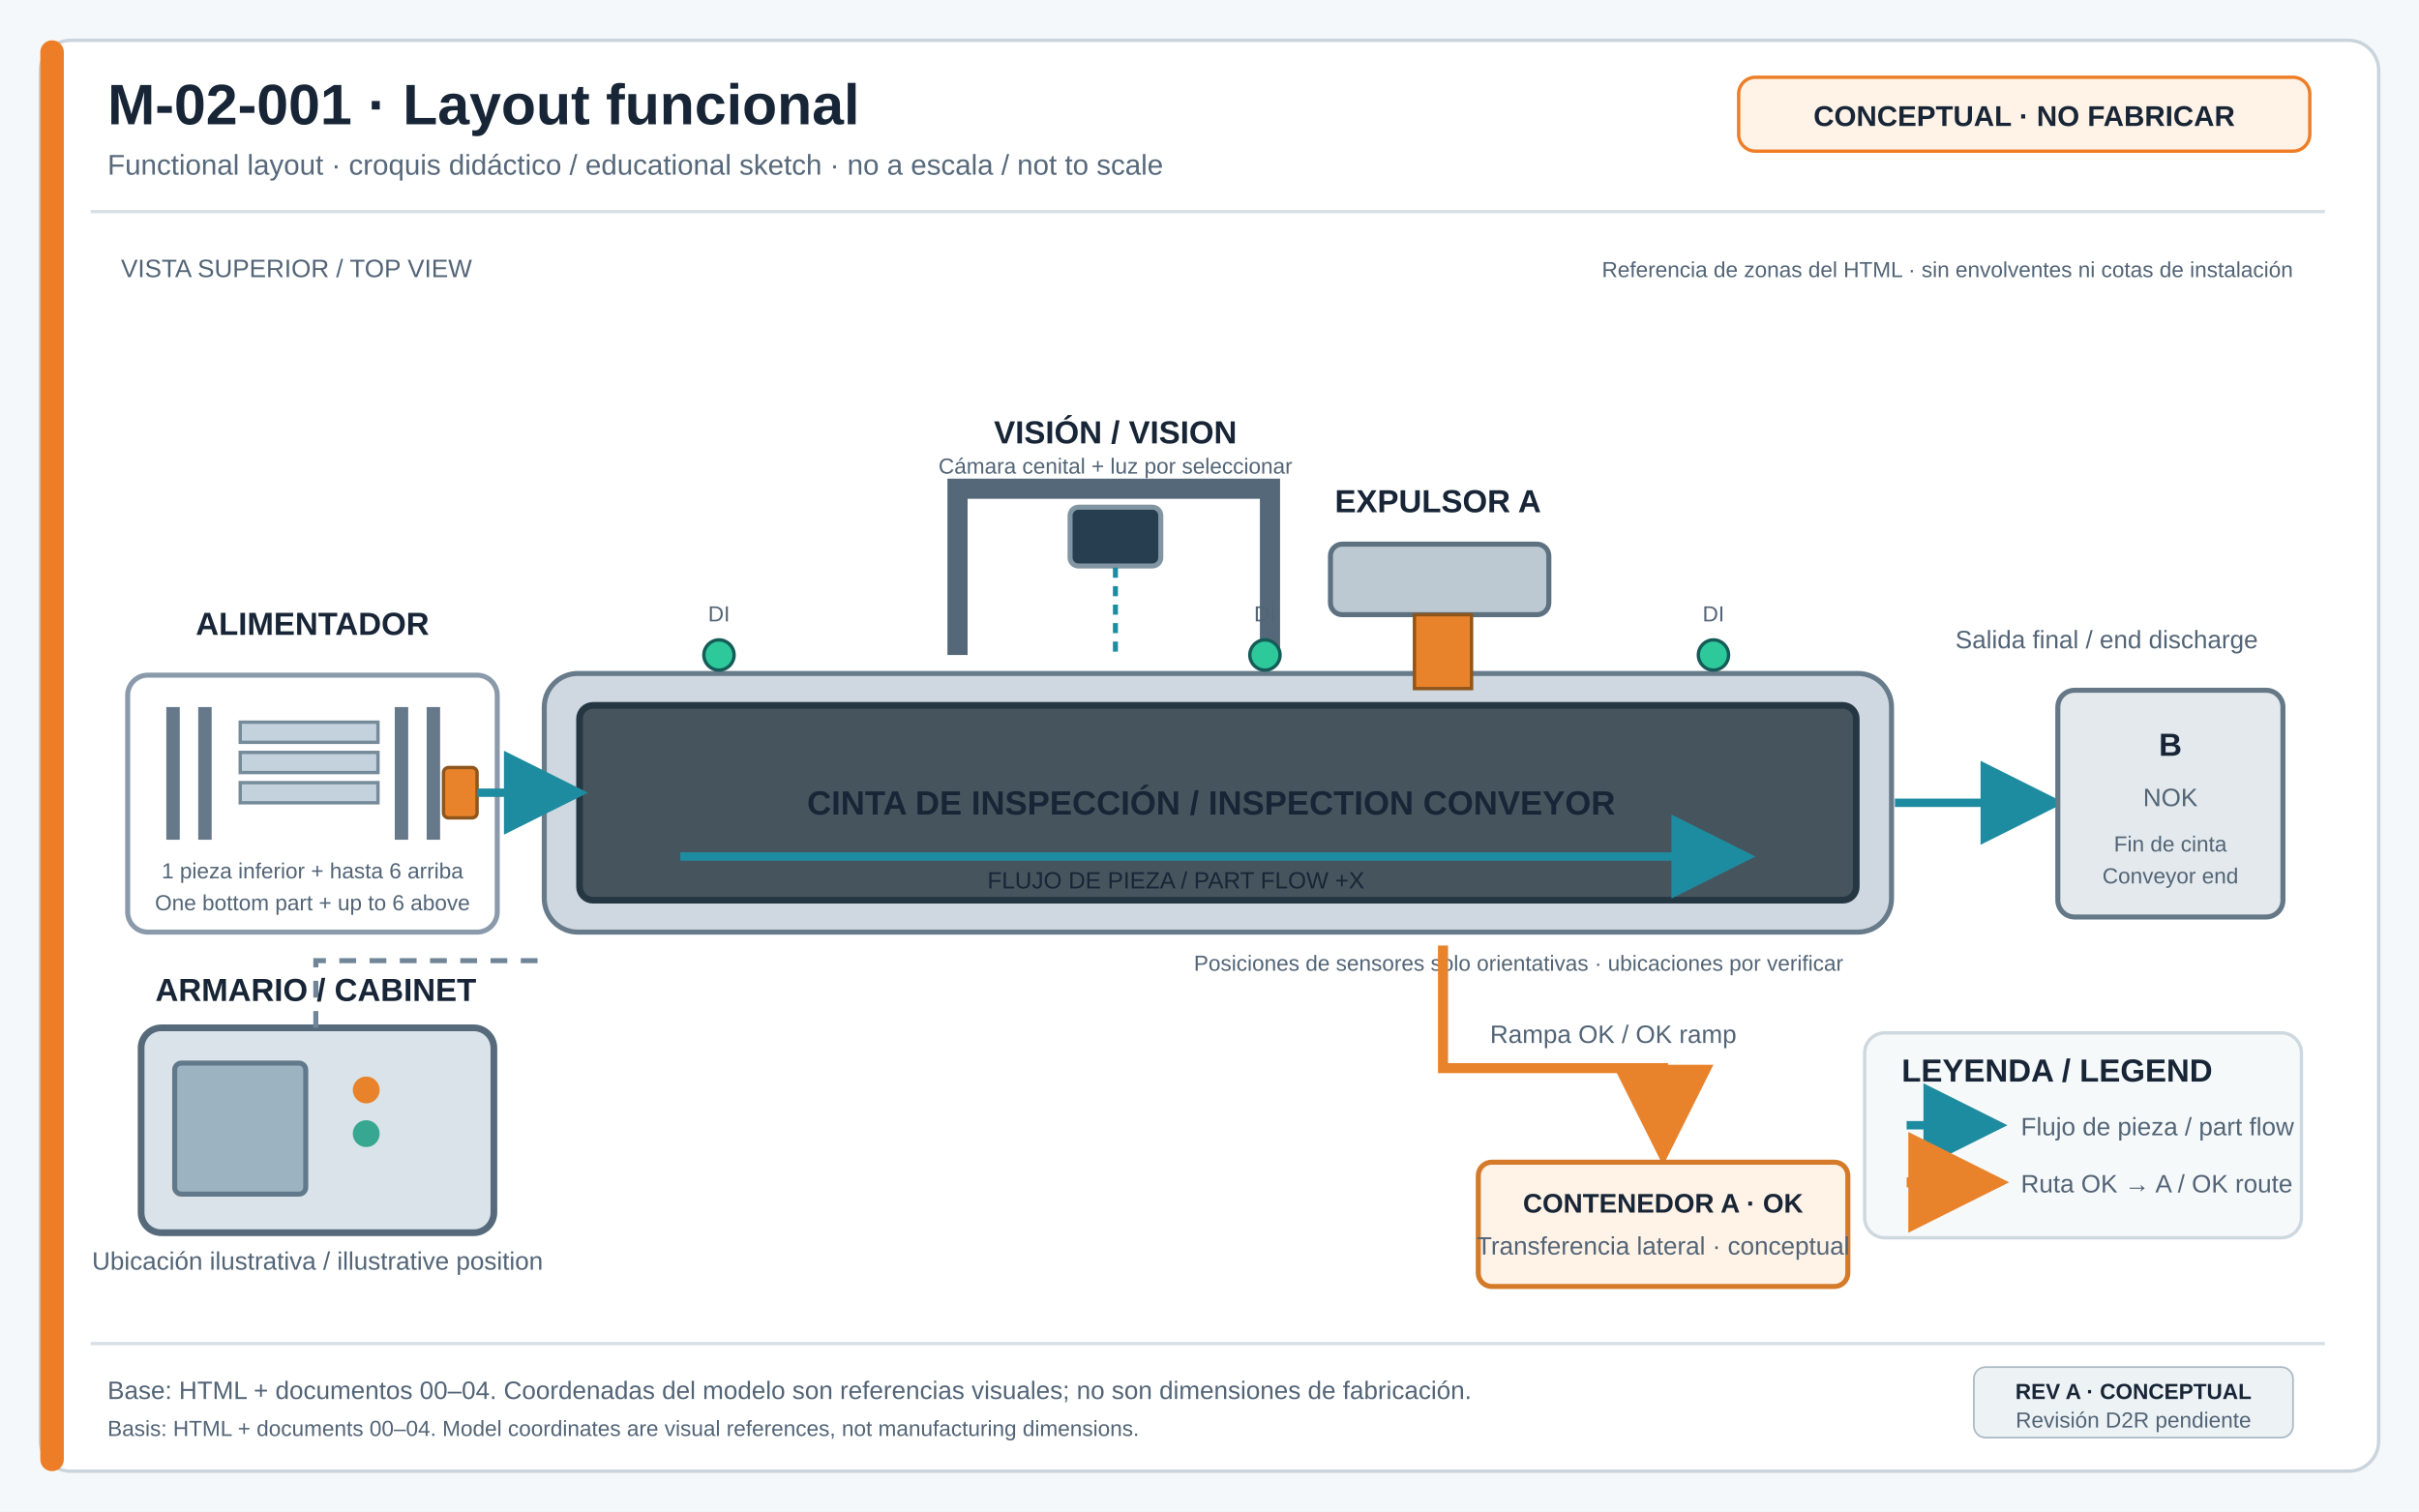
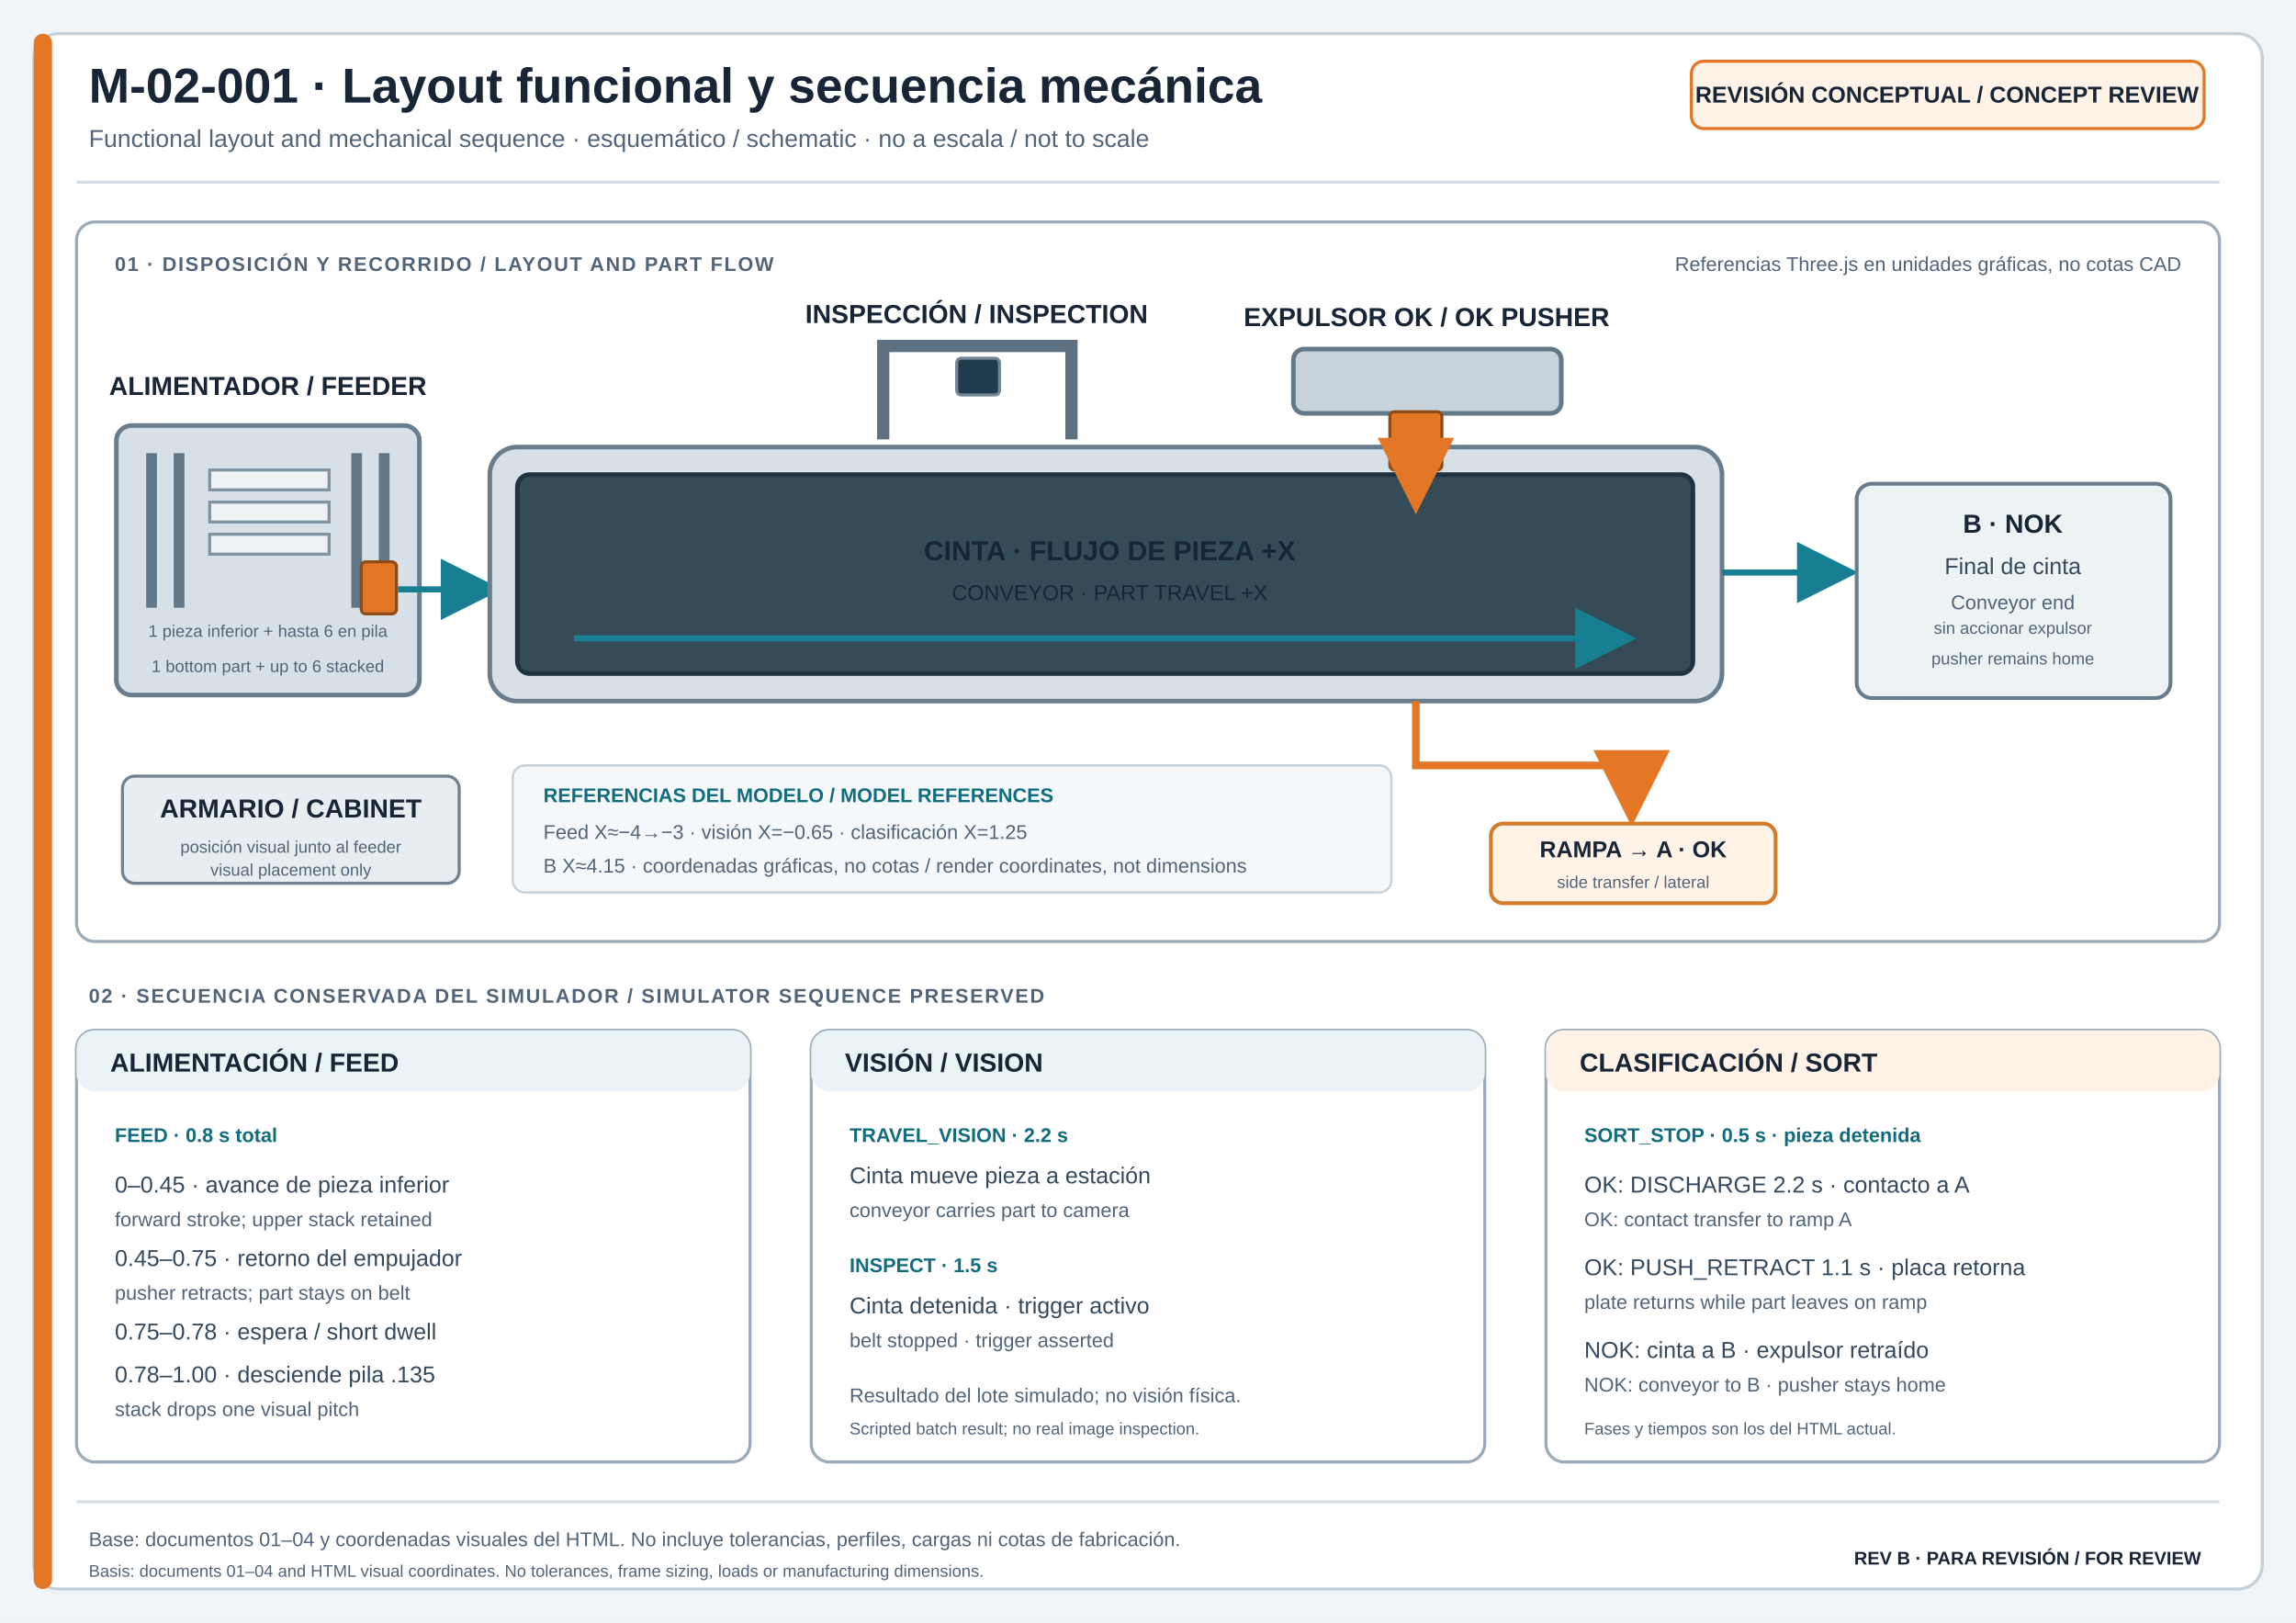
- <svg xmlns="http://www.w3.org/2000/svg" width="1440" height="900" viewBox="0 0 1440 900" role="img" aria-labelledby="title desc" style="display:block;width:100%;height:auto">
+ <svg xmlns="http://www.w3.org/2000/svg" width="1500" height="1060" viewBox="0 0 1500 1060" role="img" aria-labelledby="title desc" style="display:block;width:100%;height:auto">
  <defs>
-     <marker id="arrow" markerWidth="12" markerHeight="12" refX="10" refY="6" orient="auto">
-       <path d="M1 1 L11 6 L1 11 Z" fill="#1e8ca0" />
+     <marker id="arr" markerWidth="12" markerHeight="12" refX="10" refY="6" orient="auto">
+       <path d="M1 1L11 6L1 11Z" fill="#187f92" />
    </marker>
-     <marker id="arrowOrange" markerWidth="12" markerHeight="12" refX="10" refY="6" orient="auto">
-       <path d="M1 1 L11 6 L1 11 Z" fill="#e9832b" />
+     <marker id="arrO" markerWidth="12" markerHeight="12" refX="10" refY="6" orient="auto">
+       <path d="M1 1L11 6L1 11Z" fill="#e47725" />
    </marker>
    <style>
-     text{font-family:Arial,Helvetica,sans-serif;fill:#172536}.title{font-size:34px;font-weight:700}.subtitle{font-size:17px;fill:#56687a}.label{font-size:19px;font-weight:700}.small{font-size:15px;fill:#526476}.tiny{font-size:13px;fill:#526476}.tag{font-size:14px;font-weight:700;fill:#1e7180}.outline{fill:#fff;stroke:#8b9aaa;stroke-width:3}.machine{fill:#cfd8e0;stroke:#687b8b;stroke-width:3}.belt{fill:#46545d;stroke:#263744;stroke-width:4}.route{fill:none;stroke:#1e8ca0;stroke-width:5;marker-end:url(#arrow)}.routeA{fill:none;stroke:#e9832b;stroke-width:6;marker-end:url(#arrowOrange)}.dash{fill:none;stroke:#718598;stroke-width:3;stroke-dasharray:10 8}
+     text{font-family:Arial,Helvetica,sans-serif;fill:#172536}.h1{font-size:32px;font-weight:700}.sub{font-size:16px;fill:#526578}.kicker{font-size:13px;font-weight:700;letter-spacing:1px;fill:#526578}.station{font-size:17px;font-weight:700}.body{font-size:15px;fill:#34495c}.small{font-size:13px;fill:#526578}.tiny{font-size:11px;fill:#526578}.tag{font-size:13px;font-weight:700;fill:#126c7f}.panel{fill:#fff;stroke:#9babb8;stroke-width:2}.subpanel{fill:#f5f8fa;stroke:#c7d1d9;stroke-width:1.5}.machine{fill:#d7e0e6;stroke:#697d8d;stroke-width:3}.belt{fill:#364b58;stroke:#1f3440;stroke-width:3}.signal{fill:none;stroke:#187f92;stroke-width:4;marker-end:url(#arr)}.okpath{fill:none;stroke:#e47725;stroke-width:5;marker-end:url(#arrO)}.leader{fill:none;stroke:#8496a4;stroke-width:2;stroke-dasharray:7 5}
  </style>
  </defs>
-   <rect width="1440" height="900" fill="#f5f8fa" />
-   <rect x="24" y="24" width="1392" height="852" rx="18" fill="#fff" stroke="#cad4dc" stroke-width="2" />
-   <rect x="24" y="24" width="14" height="852" rx="7" fill="#ed7e27" />
-   <text x="64" y="74" class="title">M-02-001 · Layout funcional</text>
-   <text x="64" y="104" class="subtitle">Functional layout · croquis didáctico / educational sketch · no a escala / not to scale</text>
-   <rect x="1035" y="46" width="340" height="44" rx="10" fill="#fff2e6" stroke="#ed7e27" stroke-width="2" />
-   <text x="1205" y="75" text-anchor="middle" font-size="17" font-weight="700" fill="#9c4b0b">CONCEPTUAL · NO FABRICAR</text>
-   <line x1="54" y1="126" x2="1384" y2="126" stroke="#d8e0e6" stroke-width="2" />
-   <text x="72" y="165" class="small">VISTA SUPERIOR / TOP VIEW</text>
-   <text x="1365" y="165" text-anchor="end" class="tiny">Referencia de zonas del HTML · sin envolventes ni cotas de instalación</text>
-   <rect x="324" y="401" width="802" height="154" rx="20" class="machine" />
-   <rect x="345" y="420" width="760" height="116" rx="8" class="belt" />
-   <text x="721" y="485" text-anchor="middle" font-size="20" fill="#fff" font-weight="700">CINTA DE INSPECCIÓN / INSPECTION CONVEYOR</text>
-   <path d="M405 510 H1040" class="route" />
-   <text x="700" y="529" text-anchor="middle" font-size="14" fill="#d7e9ec">FLUJO DE PIEZA / PART FLOW  +X</text>
-   <rect x="76" y="402" width="220" height="153" rx="12" class="outline" />
-   <path d="M103 421 V500 M122 421 V500 M239 421 V500 M258 421 V500" stroke="#65798a" stroke-width="8" />
-   <g fill="#c3d2dd" stroke="#758b9a" stroke-width="2">
-     <rect x="143" y="430" width="82" height="12" />
-     <rect x="143" y="448" width="82" height="12" />
-     <rect x="143" y="466" width="82" height="12" />
+   <rect width="1500" height="1060" fill="#f1f5f7" />
+   <rect x="22" y="22" width="1456" height="1016" rx="16" fill="#fff" stroke="#c5d0d8" stroke-width="2" />
+   <rect x="22" y="22" width="12" height="1016" rx="6" fill="#e47725" />
+   <text x="58" y="67" class="h1">M-02-001 · Layout funcional y secuencia mecánica</text>
+   <text x="58" y="96" class="sub">Functional layout and mechanical sequence · esquemático / schematic · no a escala / not to scale</text>
+   <rect x="1105" y="40" width="335" height="44" rx="8" fill="#fff2e6" stroke="#e47725" stroke-width="2" />
+   <text x="1272" y="67" text-anchor="middle" font-size="15" font-weight="700" fill="#8c4916">REVISIÓN CONCEPTUAL / CONCEPT REVIEW</text>
+   <line x1="50" y1="119" x2="1450" y2="119" stroke="#d4dde3" stroke-width="2" />
+   <rect x="50" y="145" width="1400" height="470" rx="12" class="panel" />
+   <text x="75" y="177" class="kicker">01 · DISPOSICIÓN Y RECORRIDO / LAYOUT AND PART FLOW</text>
+   <text x="1425" y="177" text-anchor="end" class="small">Referencias Three.js en unidades gráficas, no cotas CAD</text>
+   <text x="175" y="258" text-anchor="middle" class="station">ALIMENTADOR / FEEDER</text>
+   <rect x="76" y="278" width="198" height="176" rx="10" class="machine" />
+   <path d="M99 296V397 M117 296V397 M233 296V397 M251 296V397" stroke="#627787" stroke-width="7" />
+   <g fill="#eef2f4" stroke="#8194a1" stroke-width="2">
+     <rect x="137" y="307" width="78" height="13" />
+     <rect x="137" y="328" width="78" height="13" />
+     <rect x="137" y="349" width="78" height="13" />
  </g>
-   <rect x="264" y="457" width="20" height="30" rx="3" fill="#e9832b" stroke="#8e551d" stroke-width="2" />
-   <path d="M284 472 H345" class="route" />
-   <text x="186" y="378" text-anchor="middle" class="label">ALIMENTADOR</text>
-   <text x="186" y="523" text-anchor="middle" class="tiny">1 pieza inferior + hasta 6 arriba</text>
-   <text x="186" y="542" text-anchor="middle" class="tiny">One bottom part + up to 6 above</text>
-   <rect x="84" y="612" width="210" height="122" rx="12" fill="#dae3e9" stroke="#566a7b" stroke-width="4" />
-   <rect x="104" y="633" width="78" height="78" rx="4" fill="#9cb4c2" stroke="#61798a" stroke-width="3" />
-   <circle cx="218" cy="649" r="8" fill="#e9832b" />
-   <circle cx="218" cy="675" r="8" fill="#37a791" />
-   <text x="188" y="596" text-anchor="middle" class="label">ARMARIO / CABINET</text>
-   <text x="189" y="756" text-anchor="middle" class="small">Ubicación ilustrativa / illustrative position</text>
-   <path d="M188 612 V572 H325" class="dash" />
-   <path d="M570 390 V291 H756 V390" fill="none" stroke="#546879" stroke-width="12" />
-   <rect x="637" y="302" width="54" height="35" rx="5" fill="#273e50" stroke="#8195a3" stroke-width="3" />
-   <path d="M664 338 V390" stroke="#1e8ca0" stroke-width="3" stroke-dasharray="6 5" />
-   <text x="664" y="264" text-anchor="middle" class="label">VISIÓN / VISION</text>
-   <text x="664" y="282" text-anchor="middle" class="tiny">Cámara cenital + luz por seleccionar</text>
-   <g fill="#2dc99a" stroke="#155b58" stroke-width="2">
-     <circle cx="428" cy="390" r="9" />
-     <circle cx="753" cy="390" r="9" />
-     <circle cx="1020" cy="390" r="9" />
-   </g>
-   <text x="428" y="370" text-anchor="middle" class="tiny">DI</text>
-   <text x="753" y="370" text-anchor="middle" class="tiny">DI</text>
-   <text x="1020" y="370" text-anchor="middle" class="tiny">DI</text>
-   <text x="904" y="578" text-anchor="middle" class="tiny">Posiciones de sensores solo orientativas · ubicaciones por verificar</text>
-   <rect x="792" y="324" width="130" height="42" rx="7" fill="#bcc9d2" stroke="#5d7181" stroke-width="3" />
-   <rect x="842" y="366" width="34" height="44" fill="#e9832b" stroke="#8e551d" stroke-width="2" />
-   <text x="856" y="305" text-anchor="middle" class="label">EXPULSOR A</text>
-   <path d="M859 563 V636 H990 V688" class="routeA" />
-   <rect x="880" y="692" width="220" height="74" rx="8" fill="#fff2e6" stroke="#d47a29" stroke-width="3" />
-   <text x="990" y="722" text-anchor="middle" font-size="16" font-weight="700">CONTENEDOR A · OK</text>
-   <text x="990" y="747" text-anchor="middle" class="small">Transferencia lateral · conceptual</text>
-   <text x="887" y="621" class="small" fill="#9c4b0b">Rampa OK / OK ramp</text>
-   <path d="M1128 478 H1224" class="route" />
-   <rect x="1225" y="411" width="134" height="135" rx="10" fill="#e3e9ed" stroke="#657887" stroke-width="3" />
-   <text x="1292" y="450" text-anchor="middle" class="label">B</text>
-   <text x="1292" y="480" text-anchor="middle" class="small">NOK</text>
-   <text x="1292" y="507" text-anchor="middle" class="tiny">Fin de cinta</text>
-   <text x="1292" y="526" text-anchor="middle" class="tiny">Conveyor end</text>
-   <text x="1164" y="386" class="small">Salida final / end discharge</text>
-   <rect x="1110" y="615" width="260" height="122" rx="12" fill="#f6f9fa" stroke="#ced8df" stroke-width="2" />
-   <text x="1132" y="644" class="label" font-size="17">LEYENDA / LEGEND</text>
-   <line x1="1135" y1="670" x2="1190" y2="670" class="route" />
-   <text x="1203" y="676" class="small">Flujo de pieza / part flow</text>
-   <line x1="1135" y1="704" x2="1190" y2="704" class="routeA" />
-   <text x="1203" y="710" class="small">Ruta OK → A / OK route</text>
-   <line x1="54" y1="800" x2="1384" y2="800" stroke="#d8e0e6" stroke-width="2" />
-   <text x="64" y="833" class="small">Base: HTML + documentos 00–04. Coordenadas del modelo son referencias visuales; no son dimensiones de fabricación.</text>
-   <text x="64" y="855" class="tiny">Basis: HTML + documents 00–04. Model coordinates are visual references, not manufacturing dimensions.</text>
-   <rect x="1175" y="814" width="190" height="42" rx="7" fill="#edf2f5" stroke="#a9b8c3" />
-   <text x="1270" y="833" text-anchor="middle" font-size="13" font-weight="700">REV A · CONCEPTUAL</text>
-   <text x="1270" y="850" text-anchor="middle" class="tiny">Revisión D2R pendiente</text>
+   <rect x="236" y="367" width="23" height="34" rx="3" fill="#e47725" stroke="#8d4c18" stroke-width="2" />
+   <text x="175" y="416" text-anchor="middle" class="tiny">1 pieza inferior + hasta 6 en pila</text>
+   <text x="175" y="439" text-anchor="middle" class="tiny">1 bottom part + up to 6 stacked</text>
+   <path d="M260 385H324" class="signal" />
+   <rect x="320" y="292" width="805" height="166" rx="18" class="machine" />
+   <rect x="338" y="310" width="768" height="130" rx="8" class="belt" />
+   <text x="725" y="366" text-anchor="middle" font-size="18" font-weight="700" fill="#fff">CINTA · FLUJO DE PIEZA +X</text>
+   <text x="725" y="392" text-anchor="middle" font-size="14" fill="#d8e3e8">CONVEYOR · PART TRAVEL +X</text>
+   <path d="M375 417H1065" class="signal" />
+   <path d="M577 287V226H700V287" fill="none" stroke="#5d7180" stroke-width="8" />
+   <rect x="625" y="234" width="28" height="24" rx="3" fill="#213c4c" stroke="#738796" stroke-width="2" />
+   <text x="638" y="211" text-anchor="middle" class="station">INSPECCIÓN / INSPECTION</text>
+   <rect x="845" y="228" width="175" height="42" rx="7" fill="#c7d2da" stroke="#647988" stroke-width="3" />
+   <rect x="908" y="269" width="34" height="38" rx="3" fill="#e47725" stroke="#8d4c18" stroke-width="2" />
+   <text x="932" y="213" text-anchor="middle" class="station">EXPULSOR OK / OK PUSHER</text>
+   <path d="M925 304V331" class="okpath" />
+   <path d="M925 458V500H1066V535" class="okpath" />
+   <rect x="974" y="538" width="186" height="52" rx="8" fill="#fff2e6" stroke="#d47a29" stroke-width="2.5" />
+   <text x="1067" y="560" text-anchor="middle" font-size="15" font-weight="700">RAMPA → A · OK</text>
+   <text x="1067" y="580" text-anchor="middle" class="tiny">side transfer / lateral</text>
+   <path d="M1125 374H1210" class="signal" />
+   <rect x="1213" y="316" width="205" height="140" rx="10" fill="#edf2f5" stroke="#687d8c" stroke-width="2.5" />
+   <text x="1315" y="348" text-anchor="middle" class="station">B · NOK</text>
+   <text x="1315" y="375" text-anchor="middle" class="body">Final de cinta</text>
+   <text x="1315" y="398" text-anchor="middle" class="small">Conveyor end</text>
+   <text x="1315" y="414" text-anchor="middle" class="tiny">sin accionar expulsor</text>
+   <text x="1315" y="434" text-anchor="middle" class="tiny">pusher remains home</text>
+   <rect x="80" y="507" width="220" height="70" rx="8" fill="#e7edf1" stroke="#718391" stroke-width="2" />
+   <text x="190" y="534" text-anchor="middle" class="station">ARMARIO / CABINET</text>
+   <text x="190" y="557" text-anchor="middle" class="tiny">posición visual junto al feeder</text>
+   <text x="190" y="572" text-anchor="middle" class="tiny">visual placement only</text>
+   <rect x="335" y="500" width="574" height="83" rx="8" class="subpanel" />
+   <text x="355" y="524" class="tag">REFERENCIAS DEL MODELO / MODEL REFERENCES</text>
+   <text x="355" y="548" class="small">Feed X≈−4→−3 · visión X=−0.65 · clasificación X=1.25</text>
+   <text x="355" y="570" class="small">B X≈4.15 · coordenadas gráficas, no cotas / render coordinates, not dimensions</text>
+   <text x="58" y="655" class="kicker">02 · SECUENCIA CONSERVADA DEL SIMULADOR / SIMULATOR SEQUENCE PRESERVED</text>
+   <rect x="50" y="673" width="440" height="282" rx="12" class="panel" />
+   <rect x="50" y="673" width="440" height="40" rx="12" fill="#eaf3f5" />
+   <text x="72" y="700" class="station">ALIMENTACIÓN / FEED</text>
+   <text x="75" y="746" class="tag">FEED · 0.8 s total</text>
+   <text x="75" y="779" class="body">0–0.45 · avance de pieza inferior</text>
+   <text x="75" y="801" class="small">forward stroke; upper stack retained</text>
+   <text x="75" y="827" class="body">0.45–0.75 · retorno del empujador</text>
+   <text x="75" y="849" class="small">pusher retracts; part stays on belt</text>
+   <text x="75" y="875" class="body">0.75–0.78 · espera / short dwell</text>
+   <text x="75" y="903" class="body">0.78–1.00 · desciende pila .135</text>
+   <text x="75" y="925" class="small">stack drops one visual pitch</text>
+   <rect x="530" y="673" width="440" height="282" rx="12" class="panel" />
+   <rect x="530" y="673" width="440" height="40" rx="12" fill="#eaf3f5" />
+   <text x="552" y="700" class="station">VISIÓN / VISION</text>
+   <text x="555" y="746" class="tag">TRAVEL_VISION · 2.2 s</text>
+   <text x="555" y="773" class="body">Cinta mueve pieza a estación</text>
+   <text x="555" y="795" class="small">conveyor carries part to camera</text>
+   <text x="555" y="831" class="tag">INSPECT · 1.5 s</text>
+   <text x="555" y="858" class="body">Cinta detenida · trigger activo</text>
+   <text x="555" y="880" class="small">belt stopped · trigger asserted</text>
+   <text x="555" y="916" class="small">Resultado del lote simulado; no visión física.</text>
+   <text x="555" y="937" class="tiny">Scripted batch result; no real image inspection.</text>
+   <rect x="1010" y="673" width="440" height="282" rx="12" class="panel" />
+   <rect x="1010" y="673" width="440" height="40" rx="12" fill="#fff2e6" />
+   <text x="1032" y="700" class="station">CLASIFICACIÓN / SORT</text>
+   <text x="1035" y="746" class="tag">SORT_STOP · 0.5 s · pieza detenida</text>
+   <text x="1035" y="779" class="body">OK: DISCHARGE 2.2 s · contacto a A</text>
+   <text x="1035" y="801" class="small">OK: contact transfer to ramp A</text>
+   <text x="1035" y="833" class="body">OK: PUSH_RETRACT 1.1 s · placa retorna</text>
+   <text x="1035" y="855" class="small">plate returns while part leaves on ramp</text>
+   <text x="1035" y="887" class="body">NOK: cinta a B · expulsor retraído</text>
+   <text x="1035" y="909" class="small">NOK: conveyor to B · pusher stays home</text>
+   <text x="1035" y="937" class="tiny">Fases y tiempos son los del HTML actual.</text>
+   <line x1="50" y1="981" x2="1450" y2="981" stroke="#d4dde3" stroke-width="2" />
+   <text x="58" y="1010" class="small">Base: documentos 01–04 y coordenadas visuales del HTML. No incluye tolerancias, perfiles, cargas ni cotas de fabricación.</text>
+   <text x="58" y="1030" class="tiny">Basis: documents 01–04 and HTML visual coordinates. No tolerances, frame sizing, loads or manufacturing dimensions.</text>
+   <text x="1438" y="1022" text-anchor="end" font-size="12" font-weight="700" fill="#ad5e1e">REV B · PARA REVISIÓN / FOR REVIEW</text>
</svg>
